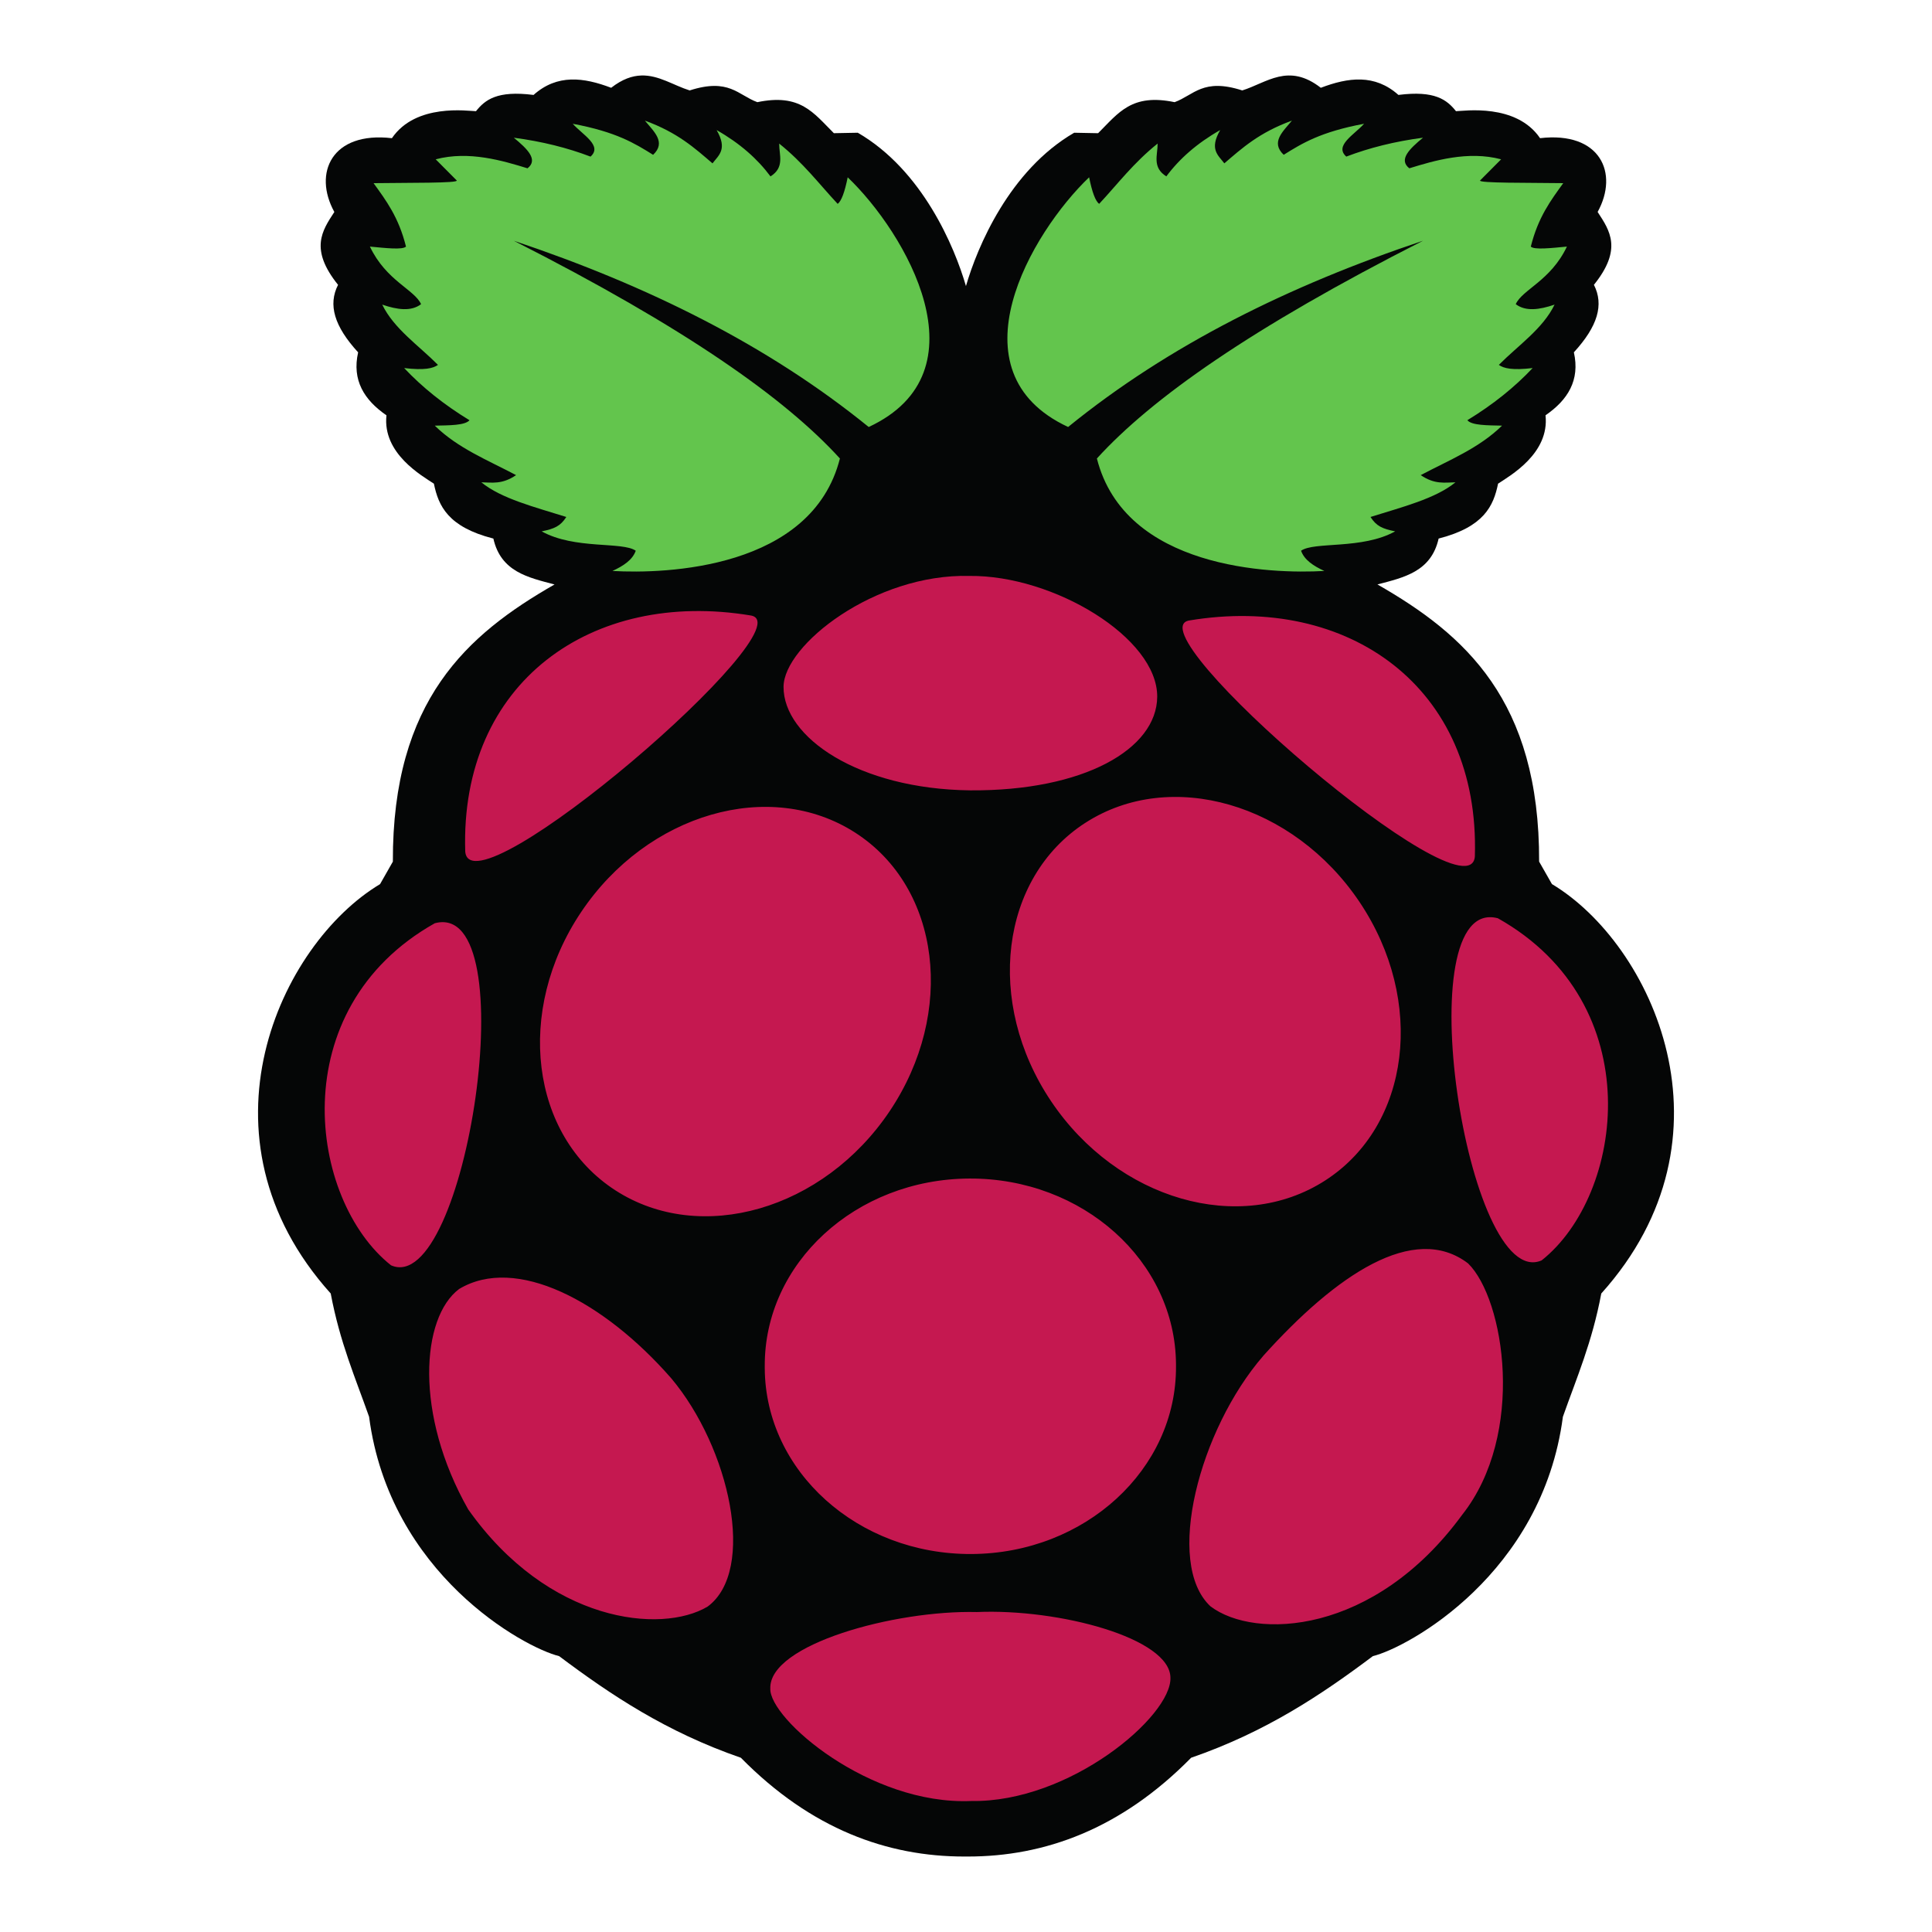
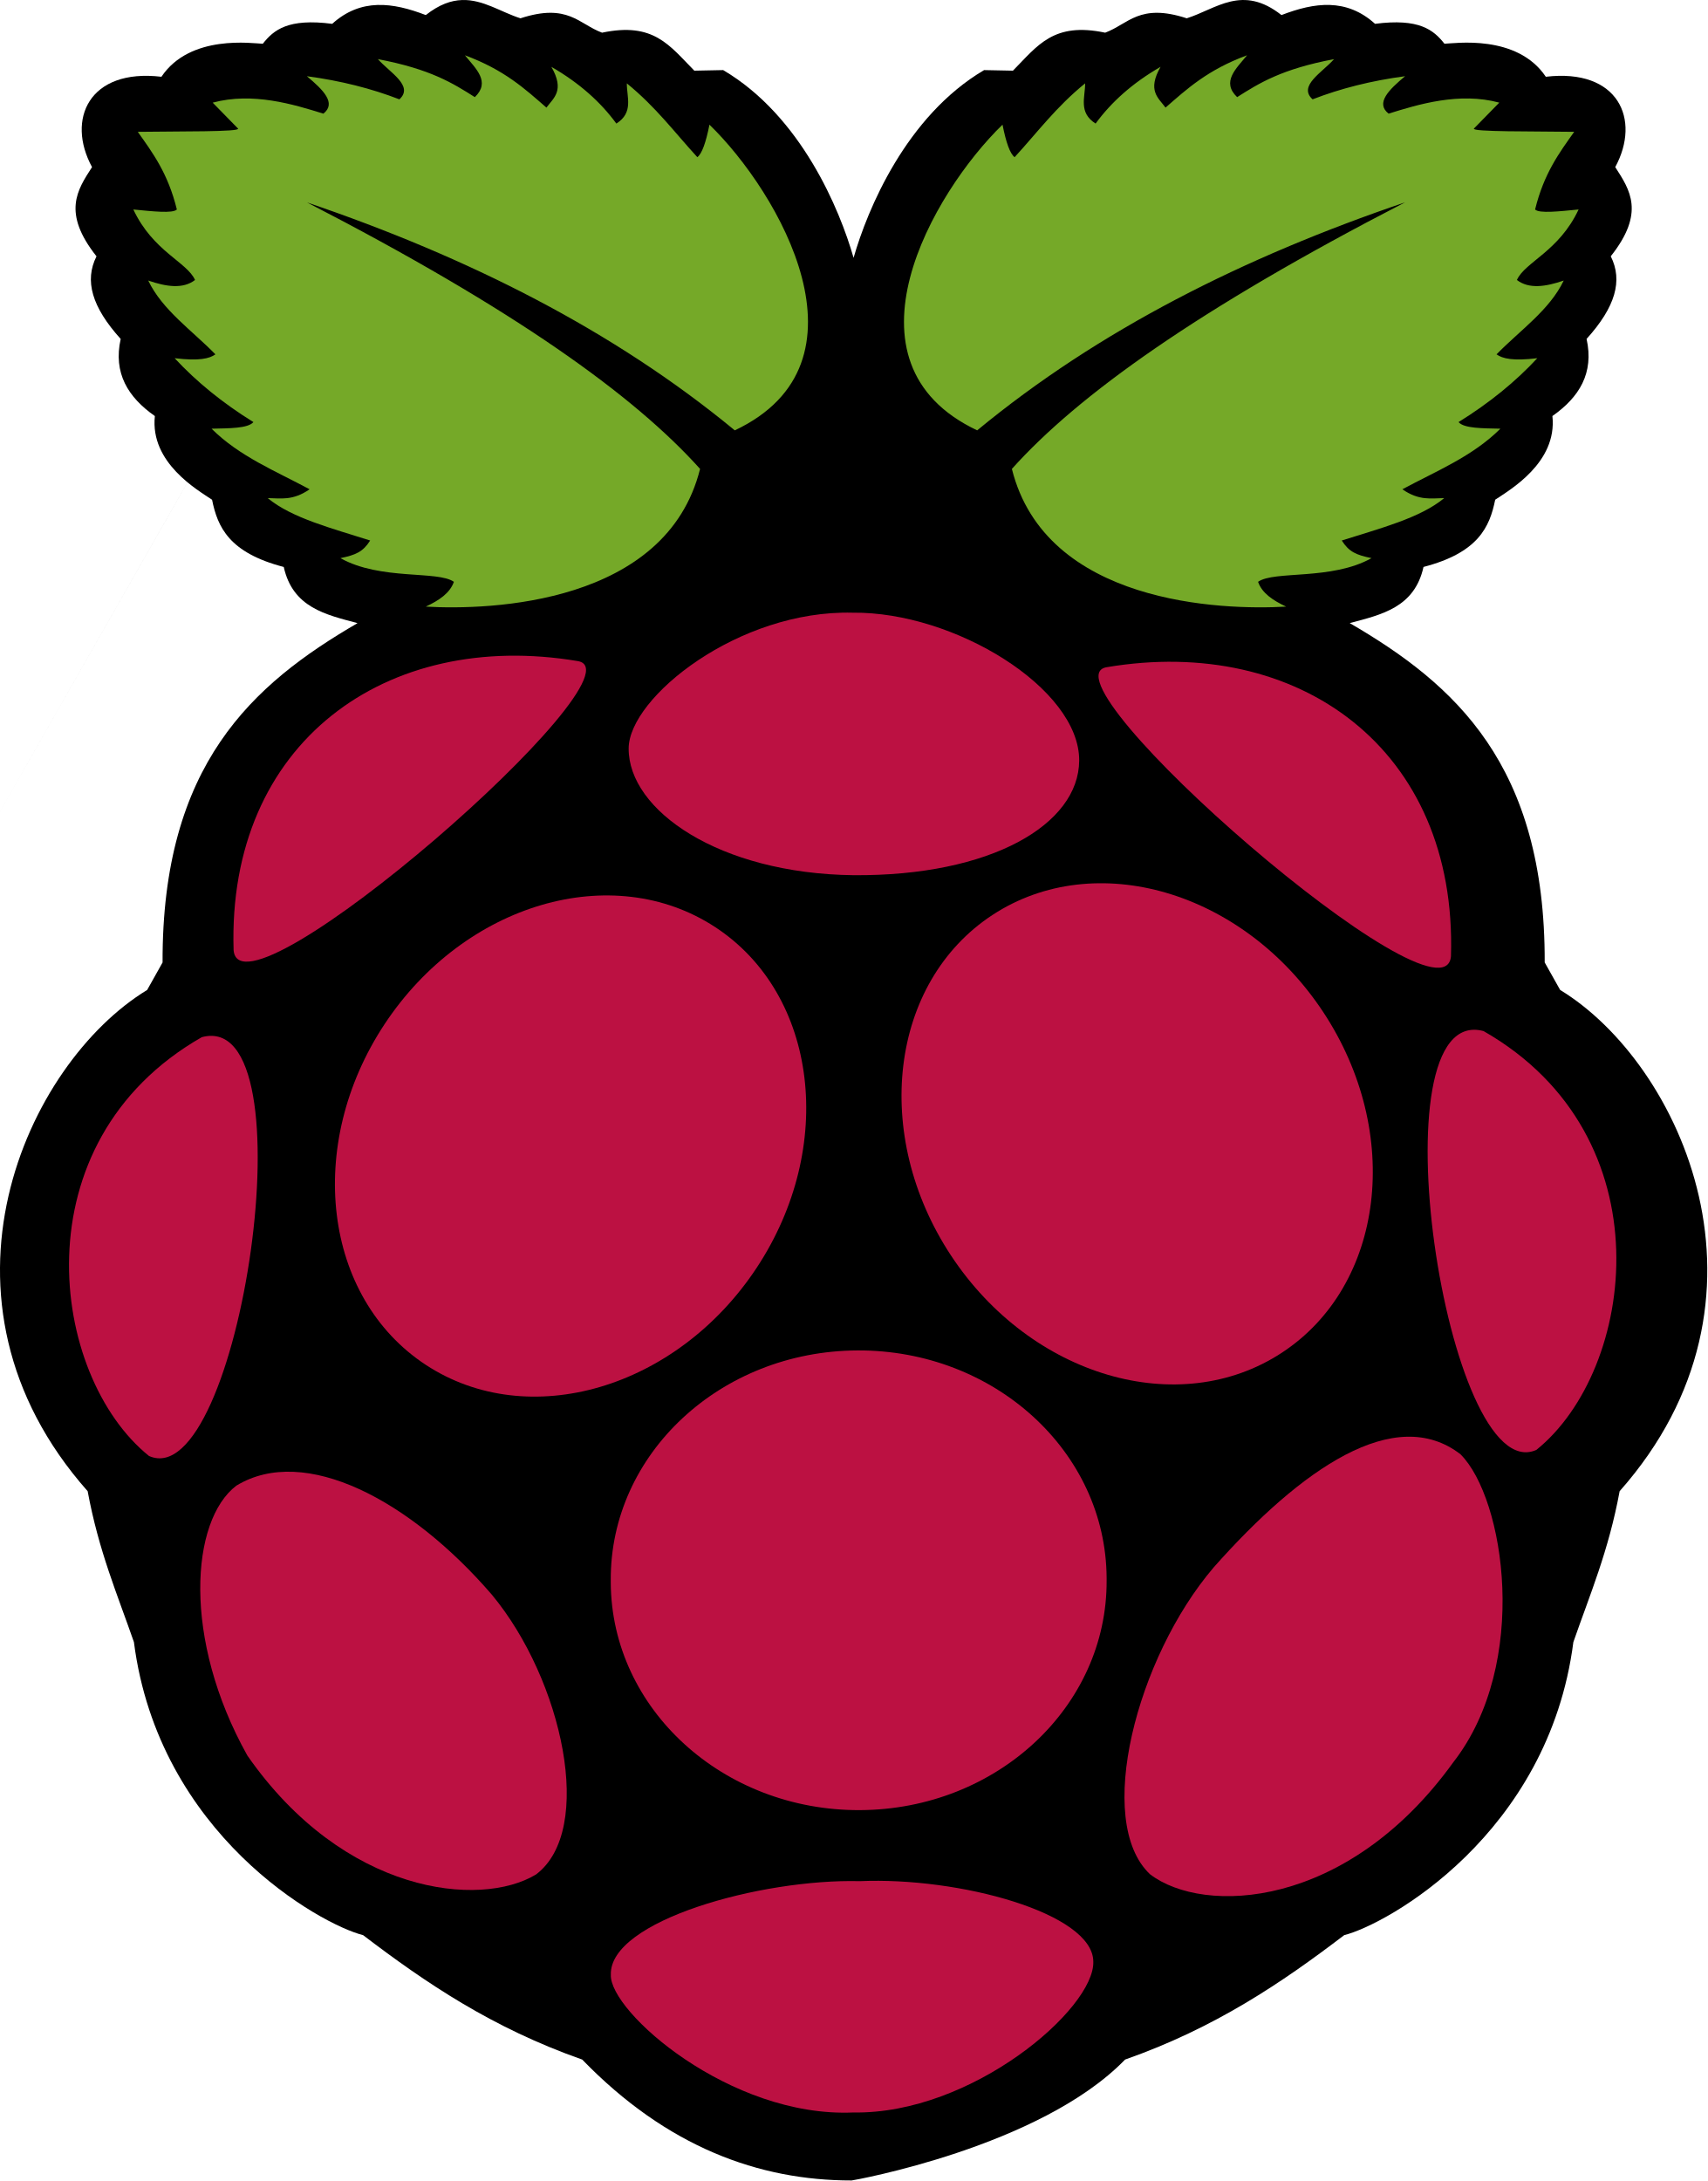
- <svg xmlns="http://www.w3.org/2000/svg" viewBox="0 0 128 128">
-   <path d="M42.489 5.002c-.606.018-1.258.239-1.998.814-1.813-.689-3.57-.928-5.142.474-2.427-.31-3.216.33-3.814 1.077-.532-.011-3.986-.54-5.57 1.788-3.98-.464-5.239 2.306-3.814 4.889-.812 1.24-1.655 2.464.246 4.827-.672 1.317-.255 2.744 1.33 4.473-.419 1.85.403 3.155 1.877 4.173-.276 2.531 2.357 4.004 3.143 4.528.302 1.475.932 2.868 3.94 3.637.495 2.2 2.303 2.579 4.053 3.04-5.785 3.313-10.746 7.67-10.712 18.363l-.848 1.49c-6.633 3.973-12.601 16.743-3.269 27.123.61 3.25 1.632 5.583 2.542 8.166 1.362 10.409 10.247 15.282 12.59 15.859 3.435 2.576 7.092 5.02 12.042 6.733 4.665 4.74 9.72 6.546 14.803 6.544h.224c5.083.003 10.138-1.804 14.803-6.544 4.95-1.712 8.607-4.157 12.041-6.733 2.344-.577 11.229-5.45 12.59-15.86.91-2.582 1.933-4.915 2.543-8.165 9.332-10.38 3.364-23.152-3.27-27.126l-.848-1.488c.034-10.692-4.927-15.05-10.712-18.363 1.75-.461 3.558-.841 4.054-3.04 3.007-.77 3.636-2.162 3.938-3.637.787-.525 3.42-1.997 3.144-4.53 1.474-1.016 2.296-2.322 1.878-4.172 1.584-1.728 2-3.156 1.328-4.472 1.902-2.362 1.058-3.587.246-4.827 1.425-2.583.168-5.353-3.814-4.889-1.584-2.327-5.037-1.798-5.57-1.788-.598-.747-1.387-1.387-3.814-1.077-1.571-1.401-3.329-1.162-5.142-.473-2.152-1.673-3.577-.332-5.204.175-2.606-.84-3.202.31-4.482.778-2.842-.592-3.706.696-5.069 2.056l-1.585-.031c-4.286 2.488-6.416 7.555-7.17 10.16-.756-2.606-2.88-7.673-7.166-10.16l-1.585.03c-1.364-1.36-2.228-2.647-5.07-2.055-1.28-.468-1.875-1.617-4.483-.778-1.068-.333-2.05-1.025-3.206-.99l.002.001" fill="#050606" />
-   <path d="M34.04 15.95c11.373 5.774 17.984 10.447 21.606 14.426-1.854 7.323-11.531 7.657-15.07 7.451.725-.332 1.33-.73 1.544-1.34-.888-.622-4.036-.066-6.234-1.283.844-.172 1.239-.34 1.634-.953-2.077-.653-4.313-1.215-5.629-2.296.71.01 1.373.157 2.3-.477-1.86-.987-3.845-1.769-5.386-3.278.96-.023 1.998-.01 2.3-.358-1.703-1.038-3.14-2.194-4.328-3.457 1.346.16 1.914.022 2.24-.21-1.288-1.297-2.916-2.393-3.693-3.993 1 .34 1.914.47 2.573-.03-.438-.972-2.311-1.545-3.39-3.815 1.052.1 2.168.226 2.391 0-.488-1.96-1.326-3.061-2.148-4.202 2.251-.033 5.662.008 5.508-.18l-1.392-1.4c2.199-.583 4.449.094 6.083.596.733-.57-.013-1.29-.908-2.027 1.869.246 3.557.67 5.083 1.252.816-.725-.529-1.45-1.18-2.176 2.888.54 4.111 1.298 5.326 2.057.883-.833.05-1.54-.544-2.265 2.177.794 3.298 1.82 4.479 2.831.4-.532 1.016-.922.272-2.206 1.545.878 2.71 1.912 3.57 3.07.957-.6.57-1.42.576-2.175 1.606 1.287 2.626 2.656 3.874 3.994.25-.18.47-.792.665-1.759 3.832 3.662 9.247 12.886 1.392 16.543-6.685-5.43-14.67-9.378-23.517-12.34h.002m60.239 0c-11.373 5.775-17.984 10.446-21.606 14.426 1.855 7.323 11.532 7.657 15.07 7.451-.725-.332-1.329-.73-1.543-1.34.888-.622 4.036-.066 6.234-1.283-.844-.172-1.24-.34-1.634-.953 2.076-.653 4.313-1.215 5.628-2.296-.71.01-1.373.157-2.3-.477 1.86-.987 3.845-1.769 5.387-3.278-.962-.023-1.998-.01-2.3-.358 1.703-1.038 3.139-2.194 4.328-3.457-1.346.16-1.914.022-2.24-.21 1.287-1.297 2.916-2.393 3.692-3.993-.999.34-1.913.47-2.572-.03.437-.972 2.31-1.545 3.39-3.815-1.053.1-2.168.226-2.392 0 .49-1.96 1.327-3.062 2.149-4.203-2.251-.033-5.662.008-5.508-.179l1.393-1.4c-2.2-.584-4.45.093-6.083.595-.734-.57.013-1.29.907-2.027-1.868.246-3.557.67-5.083 1.252-.816-.725.529-1.45 1.18-2.176-2.887.54-4.11 1.298-5.326 2.057-.882-.833-.05-1.54.544-2.265-2.177.794-3.298 1.82-4.478 2.831-.4-.532-1.017-.922-.273-2.206-1.545.878-2.71 1.912-3.57 3.07-.957-.6-.57-1.42-.576-2.175-1.606 1.287-2.626 2.657-3.873 3.994-.251-.18-.471-.792-.666-1.759-3.832 3.662-9.247 12.886-1.392 16.543 6.682-5.432 14.665-9.379 23.514-12.34h-.001" fill="#63c54d" />
-   <path d="M77.913 90.52c.04 6.833-6.028 12.402-13.551 12.438-7.524.036-13.655-5.474-13.695-12.308v-.13c-.04-6.834 6.027-12.403 13.551-12.439 7.524-.036 13.655 5.474 13.695 12.308v.13M56.672 55.173c5.645 3.642 6.662 11.9 2.273 18.442-4.39 6.543-12.524 8.894-18.169 5.251-5.644-3.642-6.662-11.9-2.273-18.442 4.39-6.543 12.524-8.894 18.169-5.251m15.236-.66c-5.645 3.643-6.663 11.9-2.273 18.443 4.39 6.542 12.524 8.894 18.168 5.25 5.645-3.642 6.663-11.899 2.273-18.442-4.39-6.542-12.523-8.893-18.168-5.25m-43.099 6.652c6.094-1.609 2.057 24.835-2.901 22.665-5.455-4.321-7.212-16.977 2.9-22.665m70.43-.329c-6.095-1.609-2.058 24.835 2.901 22.666 5.455-4.322 7.211-16.978-2.901-22.666m-20.44-19.73c10.517-1.75 19.268 4.405 18.915 15.639-.346 4.306-22.79-14.998-18.915-15.64m-29.059-.329c-10.519-1.75-19.27 4.407-18.916 15.64.346 4.306 22.79-14.999 18.916-15.64m14.489-2.62c-6.277-.16-12.301 4.59-12.316 7.344-.017 3.348 4.963 6.775 12.36 6.862 7.552.053 12.371-2.743 12.396-6.198.027-3.914-6.87-8.068-12.44-8.008m.485 68.645c5.473-.236 12.817 1.736 12.831 4.351.091 2.54-6.66 8.278-13.194 8.168-6.767.287-13.402-5.46-13.315-7.452-.101-2.921 8.24-5.201 13.678-5.067M44.459 91.3c3.896 4.625 5.672 12.748 2.421 15.142-3.076 1.829-10.547 1.076-15.858-6.438-3.58-6.304-3.119-12.72-.604-14.605 3.76-2.256 9.57.791 14.04 5.901m39.232-1.465c-4.217 4.864-6.565 13.735-3.489 16.592 2.94 2.22 10.834 1.91 16.666-6.06 4.234-5.352 2.815-14.29.397-16.664-3.593-2.738-8.75.765-13.575 6.13v.002" fill="#c51850" />
+ <svg xmlns="http://www.w3.org/2000/svg" width="256px" height="327px" viewBox="0 0 256 327" version="1.1" preserveAspectRatio="xMidYMid">
+   <g>
+     <path d="M69.298,0.005 C67.645,0.056 65.865,0.667 63.845,2.26 C58.899,0.353 54.102,-0.31 49.813,3.573 C43.19,2.714 41.038,4.487 39.407,6.557 C37.953,6.527 28.528,5.062 24.205,11.51 C13.343,10.225 9.91,17.899 13.8,25.056 C11.581,28.49 9.282,31.883 14.47,38.431 C12.635,42.077 13.773,46.033 18.096,50.82 C16.955,55.947 19.198,59.563 23.221,62.382 C22.468,69.397 29.654,73.476 31.799,74.929 C32.623,79.016 34.34,82.874 42.547,85.006 C43.901,91.098 48.833,92.15 53.61,93.428 C37.823,102.605 24.285,114.678 24.377,144.303 L22.064,148.428 C3.962,159.436 -12.324,194.818 13.144,223.576 C14.807,232.578 17.597,239.044 20.081,246.2 C23.796,275.036 48.043,288.539 54.439,290.136 C63.81,297.274 73.791,304.047 87.298,308.792 C100.03,321.923 113.824,326.928 127.693,326.92 C127.897,326.92 155.97,321.924 168.703,308.792 C182.209,304.047 192.19,297.274 201.562,290.136 C207.957,288.539 232.204,275.036 235.919,246.2 C238.403,239.044 241.193,232.578 242.857,223.576 C268.323,194.815 252.038,159.432 233.936,148.424 L231.62,144.299 C231.712,114.677 218.174,102.603 202.387,93.424 C207.163,92.146 212.096,91.094 213.449,85.002 C221.656,82.869 223.374,79.012 224.197,74.925 C226.343,73.472 233.528,69.393 232.776,62.378 C236.798,59.559 239.041,55.942 237.9,50.816 C242.224,46.029 243.361,42.073 241.526,38.426 C246.715,31.882 244.413,28.489 242.197,25.055 C246.085,17.898 242.654,10.223 231.788,11.509 C227.467,5.061 218.044,6.525 216.586,6.555 C214.956,4.486 212.804,2.713 206.181,3.572 C201.892,-0.311 197.096,0.351 192.149,2.259 C186.275,-2.376 182.388,1.339 177.948,2.744 C170.837,0.42 169.21,3.603 165.716,4.9 C157.96,3.261 155.603,6.829 151.885,10.595 L147.56,10.509 C135.862,17.403 130.05,31.441 127.99,38.658 C125.929,31.44 120.131,17.402 108.435,10.509 L104.11,10.595 C100.387,6.829 98.031,3.261 90.275,4.9 C86.78,3.603 85.159,0.42 78.042,2.744 C75.128,1.822 72.448,-0.094 69.293,0.004 L-11,141" fill="#000000" />
+     <path d="M46.008,30.334 C77.044,46.335 95.087,59.279 104.972,70.303 C99.91,90.592 73.502,91.518 63.846,90.949 C65.823,90.029 67.473,88.926 68.058,87.233 C65.635,85.511 57.044,87.051 51.046,83.682 C53.35,83.204 54.428,82.739 55.505,81.039 C49.839,79.232 43.735,77.674 40.145,74.68 C42.082,74.704 43.891,75.114 46.421,73.359 C41.346,70.624 35.93,68.456 31.722,64.275 C34.346,64.211 37.175,64.249 37.998,63.284 C33.353,60.406 29.433,57.206 26.189,53.705 C29.861,54.148 31.412,53.767 32.3,53.127 C28.788,49.53 24.344,46.493 22.225,42.061 C24.951,43.001 27.446,43.361 29.244,41.979 C28.051,39.287 22.939,37.699 19.995,31.408 C22.866,31.687 25.91,32.034 26.519,31.408 C25.187,25.98 22.901,22.928 20.659,19.766 C26.802,19.675 36.11,19.79 35.689,19.271 L31.89,15.39 C37.891,13.774 44.031,15.649 48.489,17.041 C50.49,15.462 48.453,13.465 46.011,11.426 C51.111,12.107 55.719,13.279 59.885,14.894 C62.11,12.885 58.44,10.875 56.664,8.866 C64.543,10.36 67.881,12.461 71.198,14.564 C73.605,12.257 71.336,10.296 69.712,8.288 C75.653,10.488 78.713,13.329 81.934,16.133 C83.026,14.659 84.709,13.578 82.677,10.022 C86.895,12.453 90.072,15.318 92.422,18.528 C95.032,16.866 93.977,14.594 93.991,12.499 C98.375,16.065 101.157,19.86 104.562,23.565 C105.248,23.065 105.848,21.372 106.379,18.693 C116.836,28.838 131.613,54.393 110.177,64.525 C91.934,49.479 70.146,38.542 46.001,30.338 L46.008,30.334" fill="#75A928" />
+     <path d="M210.686,30.334 C179.654,46.337 161.611,59.277 151.727,70.303 C156.789,90.592 183.196,91.518 192.852,90.949 C190.875,90.029 189.225,88.926 188.641,87.233 C191.064,85.511 199.655,87.051 205.652,83.682 C203.348,83.204 202.271,82.739 201.193,81.039 C206.86,79.232 212.964,77.674 216.553,74.68 C214.616,74.704 212.807,75.114 210.277,73.359 C215.353,70.624 220.769,68.456 224.977,64.275 C222.352,64.211 219.523,64.249 218.701,63.284 C223.346,60.406 227.266,57.206 230.51,53.705 C226.837,54.148 225.287,53.767 224.399,53.127 C227.91,49.53 232.355,46.493 234.474,42.061 C231.747,43.001 229.252,43.361 227.454,41.979 C228.647,39.287 233.76,37.699 236.703,31.408 C233.833,31.687 230.788,32.034 230.179,31.408 C231.514,25.978 233.8,22.926 236.042,19.764 C229.899,19.673 220.591,19.788 221.012,19.269 L224.811,15.387 C218.81,13.772 212.67,15.647 208.212,17.039 C206.211,15.46 208.247,13.463 210.689,11.424 C205.59,12.104 200.981,13.277 196.816,14.892 C194.59,12.883 198.261,10.873 200.037,8.864 C192.158,10.358 188.82,12.459 185.502,14.562 C183.095,12.255 185.365,10.294 186.989,8.286 C181.048,10.486 177.988,13.327 174.767,16.131 C173.674,14.657 171.992,13.576 174.023,10.02 C169.806,12.451 166.629,15.316 164.279,18.526 C161.669,16.864 162.724,14.591 162.71,12.497 C158.326,16.063 155.544,19.857 152.139,23.563 C151.453,23.063 150.853,21.37 150.322,18.69 C139.865,28.836 125.088,54.391 146.524,64.523 C164.757,49.473 186.544,38.538 210.69,30.334 L210.686,30.334" fill="#75A928" />
+     <path d="M165.933,236.933 C166.041,255.866 149.484,271.295 128.953,271.394 C108.421,271.494 91.689,256.227 91.581,237.294 C91.58,237.174 91.58,237.054 91.581,236.933 C91.473,218.001 108.029,202.572 128.561,202.472 C149.093,202.372 165.824,217.639 165.933,236.572 L165.933,236.933" fill="#BC1142" />
+     <path d="M107.246,139.004 C122.65,149.097 125.427,171.973 113.448,190.099 C101.469,208.226 79.271,214.74 63.867,204.648 C48.463,194.555 45.687,171.679 57.665,153.553 C69.644,135.426 91.842,128.912 107.246,139.004" fill="#BC1142" />
+     <path d="M148.822,137.177 C133.419,147.269 130.642,170.146 142.62,188.272 C154.599,206.399 176.797,212.913 192.201,202.82 C207.605,192.728 210.382,169.852 198.403,151.725 C186.425,133.599 164.227,127.085 148.822,137.177" fill="#BC1142" />
+     <path d="M30.258,155.504 C46.889,151.046 35.873,224.307 22.341,218.296 C7.456,206.324 2.662,171.263 30.258,155.504" fill="#BC1142" />
+     <path d="M222.453,154.591 C205.82,150.134 216.838,223.398 230.37,217.387 C245.255,205.414 250.049,170.349 222.453,154.591" fill="#BC1142" />
+     <path d="M165.946,100.034 C194.647,95.188 218.529,112.24 217.565,143.362 C216.621,155.294 155.372,101.811 165.946,100.034" fill="#BC1142" />
+     <path d="M86.646,99.121 C57.943,94.274 34.063,111.33 35.027,142.45 C35.971,154.381 97.221,100.898 86.646,99.121" fill="#BC1142" />
+     <path d="M127.874,91.863 C110.744,91.417 94.304,104.576 94.264,112.209 C94.217,121.483 107.808,130.979 127.991,131.22 C148.601,131.367 161.753,123.619 161.819,114.048 C161.895,103.204 143.074,91.695 127.874,91.862 L127.874,91.863" fill="#BC1142" />
+     <path d="M128.92,282.043 C143.855,281.391 163.895,286.853 163.935,294.1 C164.183,301.136 145.76,317.034 127.93,316.727 C109.464,317.524 91.357,301.601 91.594,296.082 C91.317,287.99 114.078,281.672 128.92,282.043" fill="#BC1142" />
+     <path d="M73.756,239.098 C84.389,251.908 89.237,274.414 80.363,281.049 C71.968,286.114 51.581,284.028 37.091,263.211 C27.318,245.743 28.577,227.968 35.439,222.746 C45.7,216.496 61.554,224.939 73.757,239.098 L73.756,239.098" fill="#BC1142" />
+     <path d="M181.956,235.037 C170.451,248.512 164.045,273.09 172.437,281.006 C180.462,287.156 202.004,286.296 217.916,264.217 C229.47,249.388 225.599,224.623 218.999,218.047 C209.195,210.464 195.12,220.169 181.956,235.033 L181.956,235.037" fill="#BC1142" />
+   </g>
</svg>
